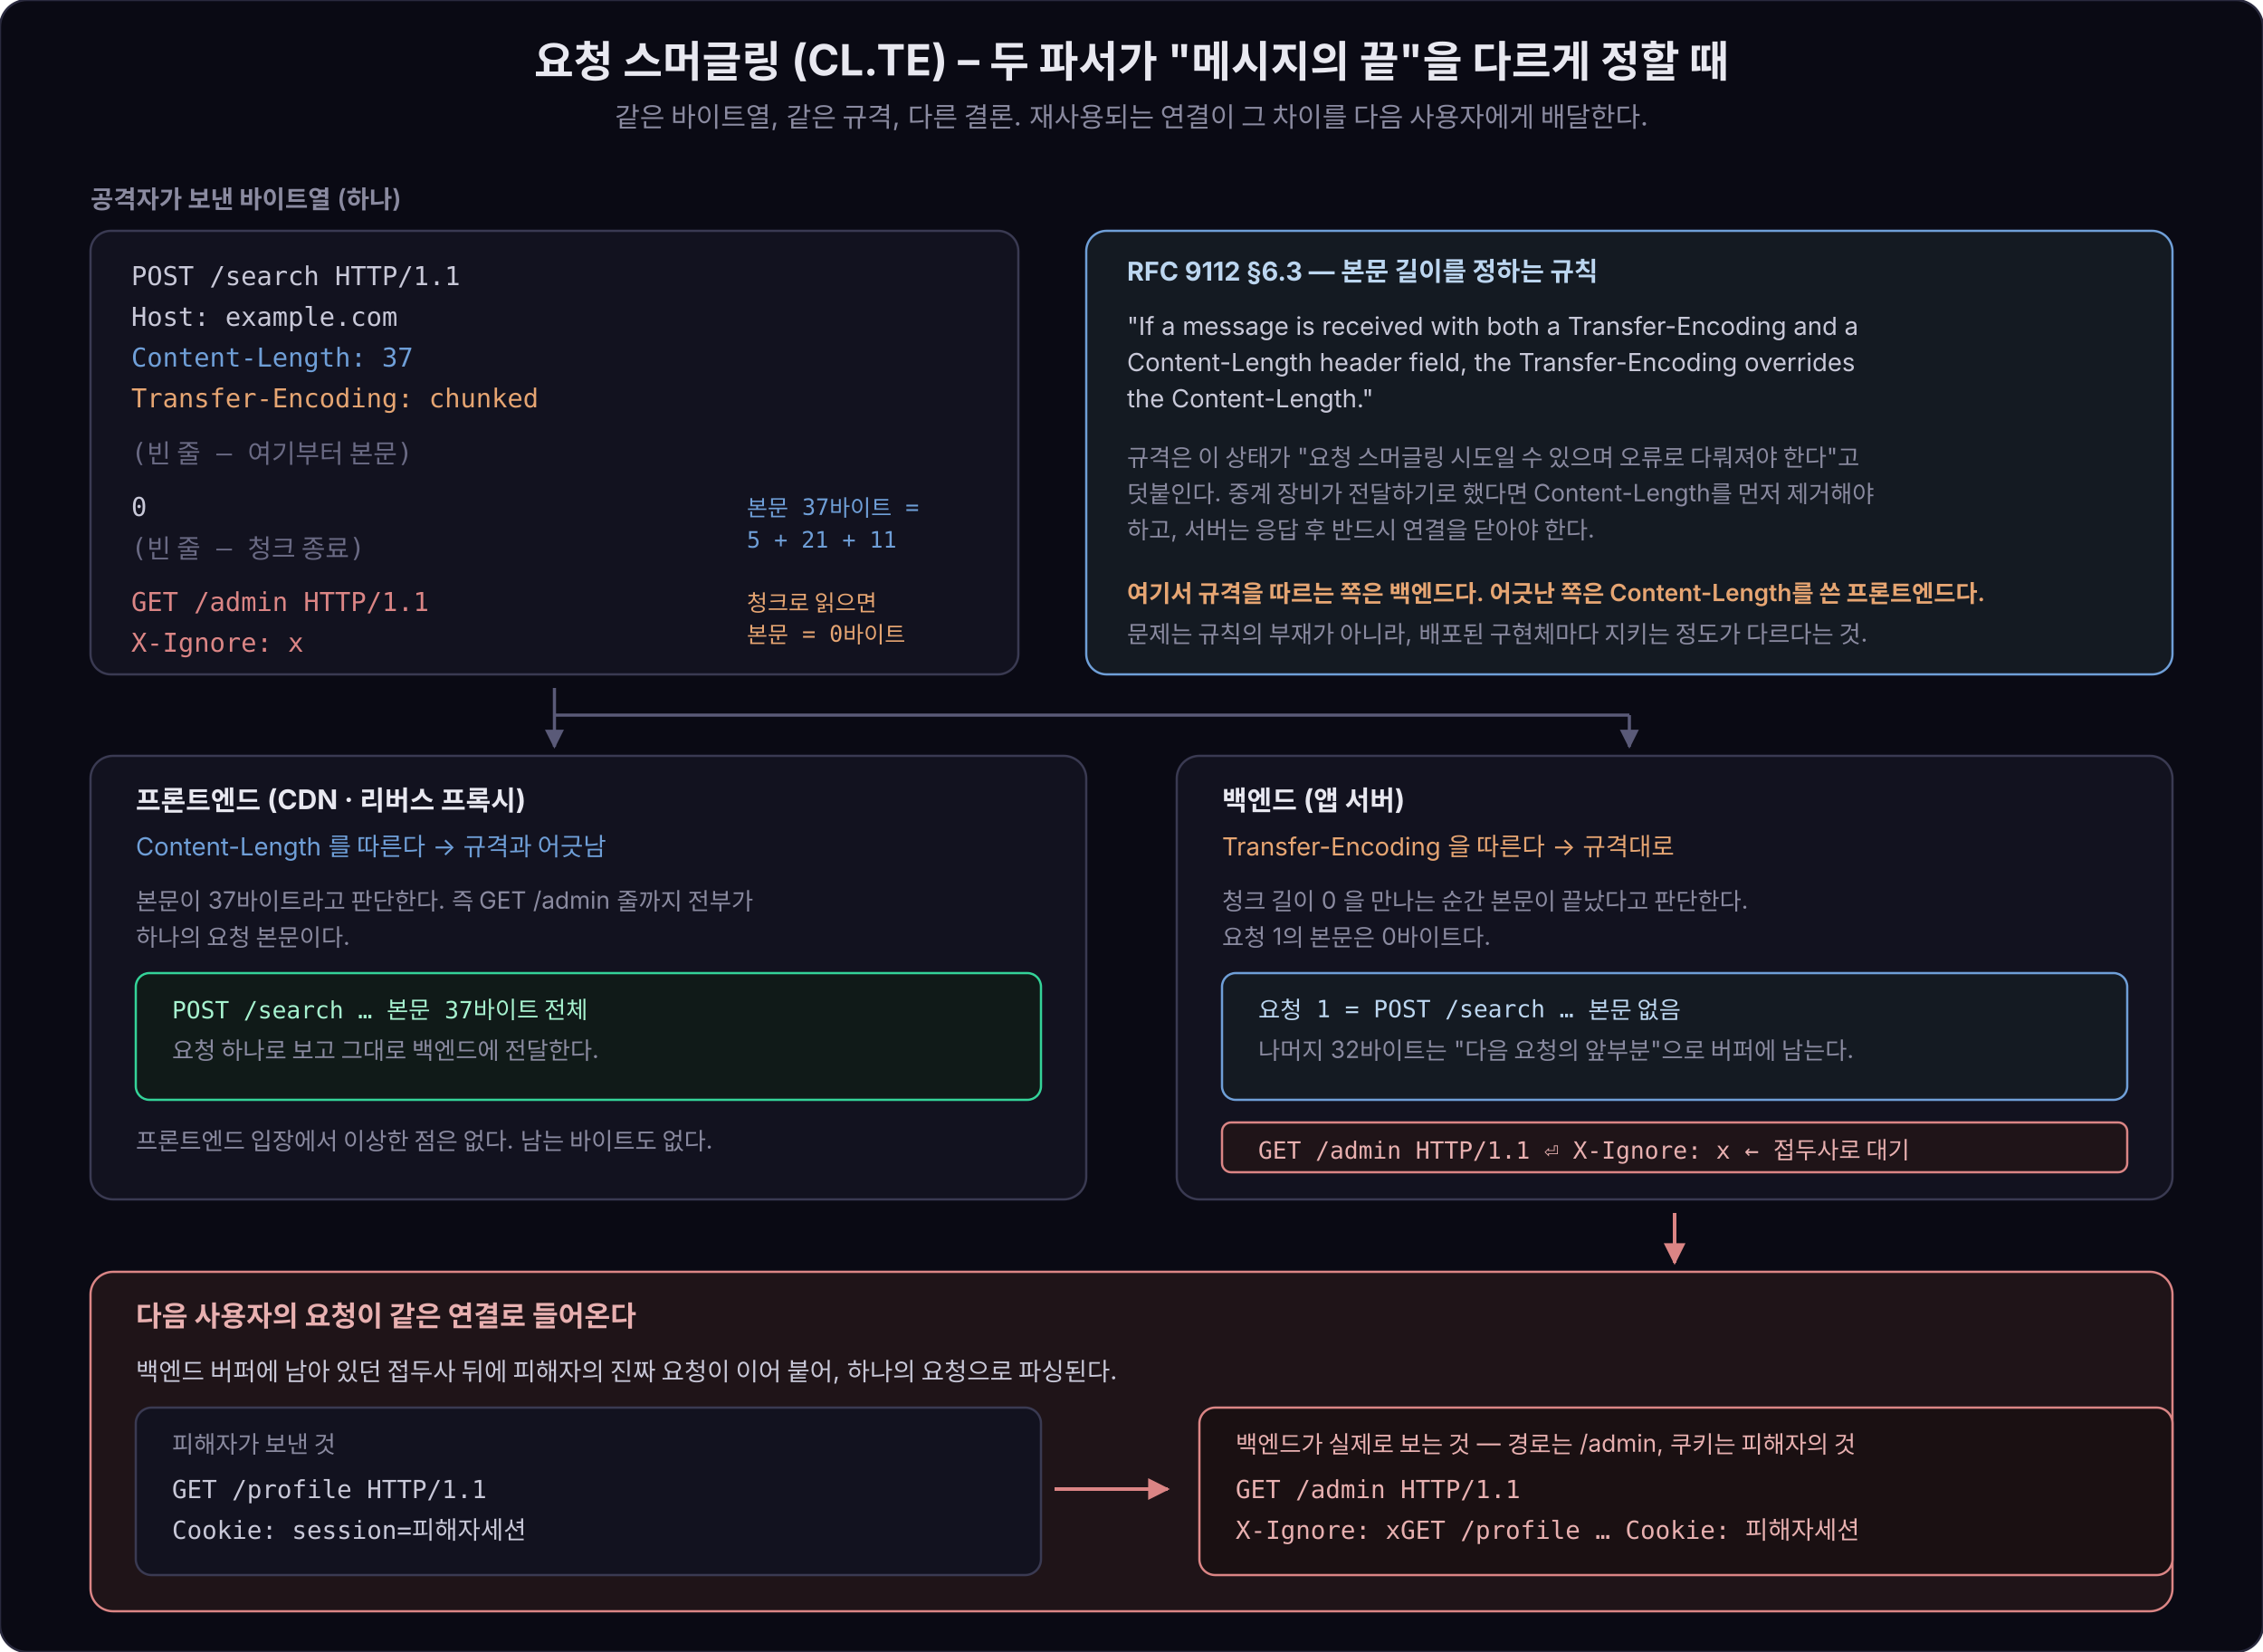
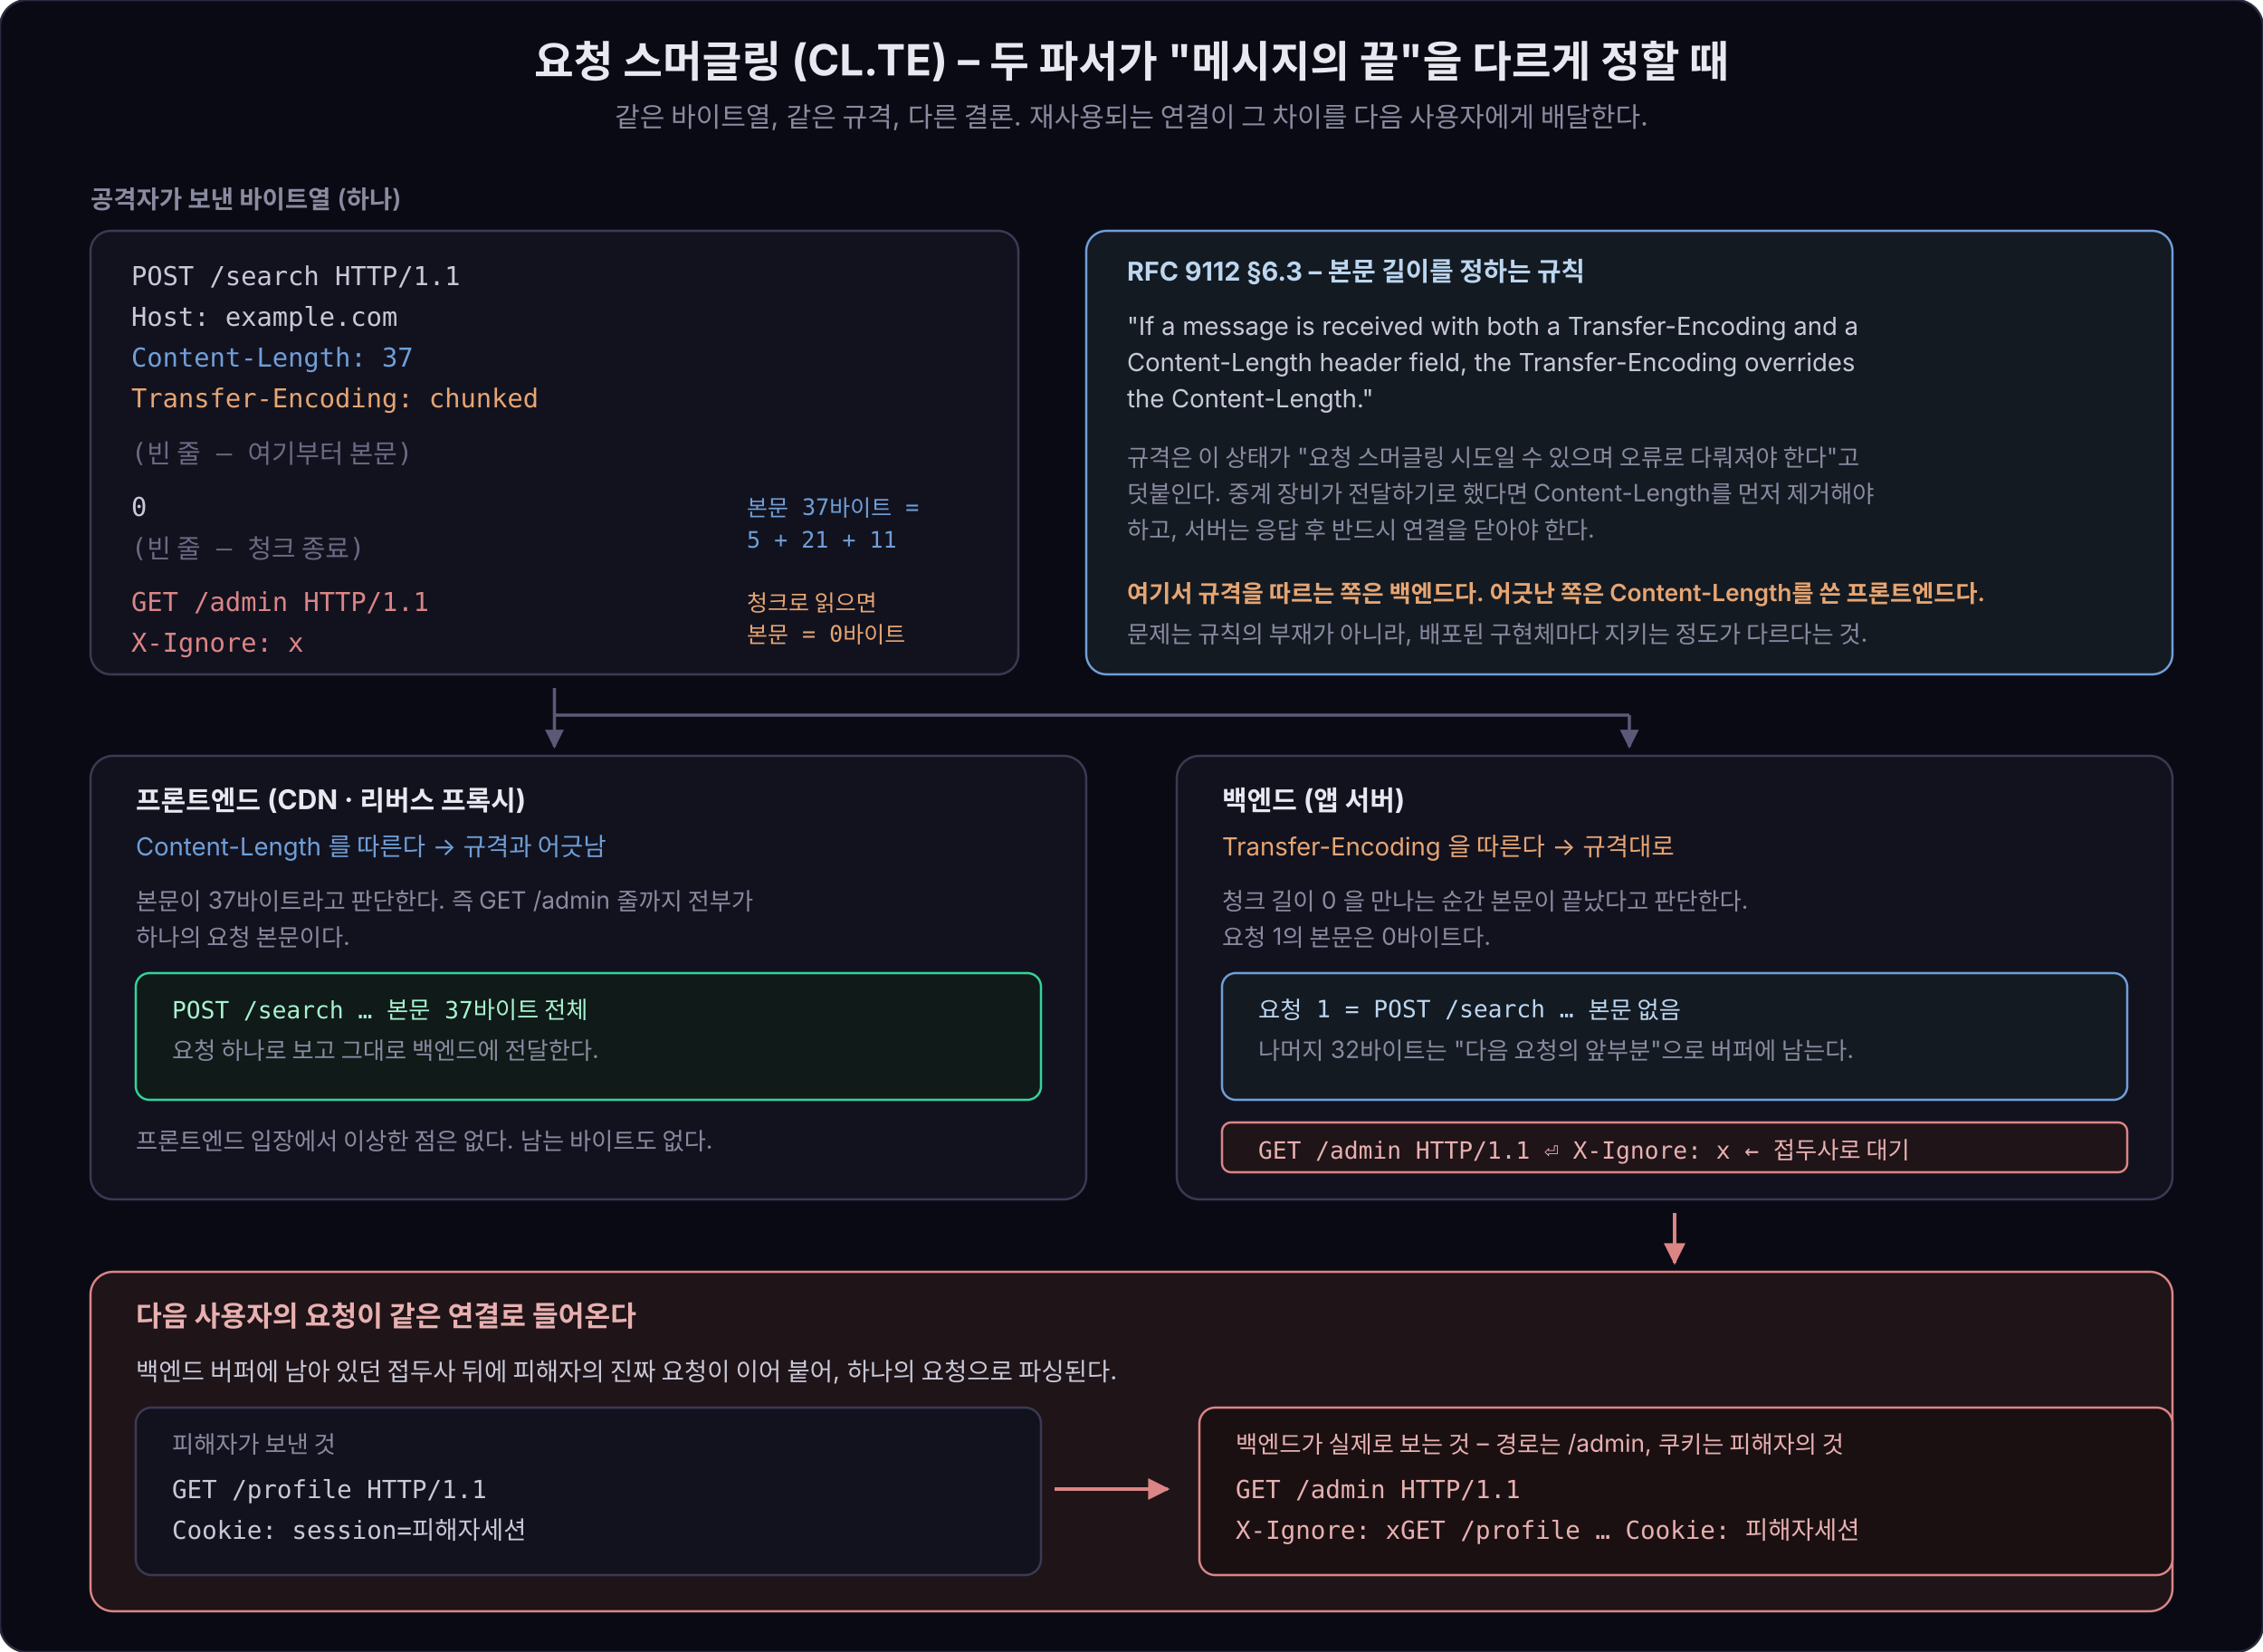
<svg xmlns="http://www.w3.org/2000/svg" viewBox="0 0 1000 730" font-family="Pretendard, -apple-system, 'Segoe UI', sans-serif">
  <defs>
    <marker id="f1" viewBox="0 0 10 10" refX="9" refY="5" markerWidth="6" markerHeight="6" orient="auto-start-reverse">
      <path d="M 0 0 L 10 5 L 0 10 z" fill="#5a5a78" />
    </marker>
    <marker id="f2" viewBox="0 0 10 10" refX="9" refY="5" markerWidth="6" markerHeight="6" orient="auto-start-reverse">
      <path d="M 0 0 L 10 5 L 0 10 z" fill="#db8585" />
    </marker>
  </defs>
  <style>
    .mono { font-family: 'SFMono-Regular', Menlo, Consolas, monospace; }
  </style>
  <rect x="0" y="0" width="1000" height="730" rx="12" fill="#0a0a14" stroke="#2a2a3e" />
  <text x="500" y="34" text-anchor="middle" fill="#e8e8f0" font-size="19" font-weight="700">요청 스머글링 (CL.TE) – 두 파서가 "메시지의 끝"을 다르게 정할 때</text>
  <text x="500" y="56" text-anchor="middle" fill="#8a8aa0" font-size="12">같은 바이트열, 같은 규격, 다른 결론. 재사용되는 연결이 그 차이를 다음 사용자에게 배달한다.</text>
  <text x="40" y="92" fill="#8a8aa0" font-size="11" font-weight="600">공격자가 보낸 바이트열 (하나)</text>
  <rect x="40" y="102" width="410" height="196" rx="9" fill="#12121f" stroke="#3a3a52" />
  <g class="mono" font-size="11.5" fill="#c8c8d8">
    <text x="58" y="126">POST /search HTTP/1.1</text>
    <text x="58" y="144">Host: example.com</text>
    <text x="58" y="162" fill="#6f9fd8">Content-Length: 37</text>
    <text x="58" y="180" fill="#e6a572">Transfer-Encoding: chunked</text>
-     <text x="58" y="204" fill="#6a6a84">(빈 줄 — 여기부터 본문)</text>
+     <text x="58" y="204" fill="#6a6a84">(빈 줄 – 여기부터 본문)</text>
    <text x="58" y="228">0</text>
-     <text x="58" y="246" fill="#6a6a84">(빈 줄 — 청크 종료)</text>
+     <text x="58" y="246" fill="#6a6a84">(빈 줄 – 청크 종료)</text>
    <text x="58" y="270" fill="#db8585">GET /admin HTTP/1.1</text>
    <text x="58" y="288" fill="#db8585">X-Ignore: x</text>
  </g>
  <text x="330" y="228" class="mono" font-size="10" fill="#6f9fd8">본문 37바이트 =</text>
  <text x="330" y="242" class="mono" font-size="10" fill="#6f9fd8">5 + 21 + 11</text>
  <text x="330" y="270" class="mono" font-size="10" fill="#e6a572">청크로 읽으면</text>
  <text x="330" y="284" class="mono" font-size="10" fill="#e6a572">본문 = 0바이트</text>
  <rect x="480" y="102" width="480" height="196" rx="9" fill="#141a22" stroke="#6f9fd8" />
-   <text x="498" y="124" fill="#bcd6f0" font-size="11.5" font-weight="700">RFC 9112 §6.3 — 본문 길이를 정하는 규칙</text>
+   <text x="498" y="124" fill="#bcd6f0" font-size="11.5" font-weight="700">RFC 9112 §6.3 – 본문 길이를 정하는 규칙</text>
  <text x="498" y="148" fill="#c8c8d8" font-size="11">"If a message is received with both a Transfer-Encoding and a</text>
  <text x="498" y="164" fill="#c8c8d8" font-size="11">Content-Length header field, the Transfer-Encoding overrides</text>
  <text x="498" y="180" fill="#c8c8d8" font-size="11">the Content-Length."</text>
  <text x="498" y="206" fill="#8a8aa0" font-size="10.5">규격은 이 상태가 "요청 스머글링 시도일 수 있으며 오류로 다뤄져야 한다"고</text>
  <text x="498" y="222" fill="#8a8aa0" font-size="10.5">덧붙인다. 중계 장비가 전달하기로 했다면 Content-Length를 먼저 제거해야</text>
  <text x="498" y="238" fill="#8a8aa0" font-size="10.5">하고, 서버는 응답 후 반드시 연결을 닫아야 한다.</text>
  <text x="498" y="266" fill="#e6a572" font-size="10.5" font-weight="600">여기서 규격을 따르는 쪽은 백엔드다. 어긋난 쪽은 Content-Length를 쓴 프론트엔드다.</text>
  <text x="498" y="284" fill="#8a8aa0" font-size="10.5">문제는 규칙의 부재가 아니라, 배포된 구현체마다 지키는 정도가 다르다는 것.</text>
  <line x1="245" y1="304" x2="245" y2="330" stroke="#5a5a78" stroke-width="1.4" marker-end="url(#f1)" />
  <line x1="245" y1="316" x2="720" y2="316" stroke="#5a5a78" stroke-width="1.4" />
  <line x1="720" y1="316" x2="720" y2="330" stroke="#5a5a78" stroke-width="1.4" marker-end="url(#f1)" />
  <rect x="40" y="334" width="440" height="196" rx="10" fill="#12121f" stroke="#3a3a52" />
  <text x="60" y="358" fill="#e8e8f0" font-size="12" font-weight="700">프론트엔드 (CDN · 리버스 프록시)</text>
  <text x="60" y="378" fill="#6f9fd8" font-size="11">Content-Length 를 따른다 → 규격과 어긋남</text>
  <text x="60" y="402" fill="#8a8aa0" font-size="10.5">본문이 37바이트라고 판단한다. 즉 GET /admin 줄까지 전부가</text>
  <text x="60" y="418" fill="#8a8aa0" font-size="10.5">하나의 요청 본문이다.</text>
  <rect x="60" y="430" width="400" height="56" rx="6" fill="#101a18" stroke="#34d399" />
  <text x="76" y="450" class="mono" font-size="10.5" fill="#a7f3d0">POST /search … 본문 37바이트 전체</text>
  <text x="76" y="468" font-size="10.5" fill="#8a8aa0">요청 하나로 보고 그대로 백엔드에 전달한다.</text>
  <text x="60" y="508" fill="#8a8aa0" font-size="10.5">프론트엔드 입장에서 이상한 점은 없다. 남는 바이트도 없다.</text>
  <rect x="520" y="334" width="440" height="196" rx="10" fill="#12121f" stroke="#3a3a52" />
  <text x="540" y="358" fill="#e8e8f0" font-size="12" font-weight="700">백엔드 (앱 서버)</text>
  <text x="540" y="378" fill="#e6a572" font-size="11">Transfer-Encoding 을 따른다 → 규격대로</text>
  <text x="540" y="402" fill="#8a8aa0" font-size="10.5">청크 길이 0 을 만나는 순간 본문이 끝났다고 판단한다.</text>
  <text x="540" y="418" fill="#8a8aa0" font-size="10.5">요청 1의 본문은 0바이트다.</text>
  <rect x="540" y="430" width="400" height="56" rx="6" fill="#141a22" stroke="#6f9fd8" />
  <text x="556" y="450" class="mono" font-size="10.5" fill="#bcd6f0">요청 1 = POST /search … 본문 없음</text>
  <text x="556" y="468" font-size="10.5" fill="#8a8aa0">나머지 32바이트는 "다음 요청의 앞부분"으로 버퍼에 남는다.</text>
  <rect x="540" y="496" width="400" height="22" rx="4" fill="#1f1418" stroke="#db8585" />
  <text x="556" y="512" class="mono" font-size="10.5" fill="#e8b0b0">GET /admin HTTP/1.1 ⏎ X-Ignore: x   ← 접두사로 대기</text>
  <line x1="740" y1="536" x2="740" y2="558" stroke="#db8585" stroke-width="1.6" marker-end="url(#f2)" />
  <rect x="40" y="562" width="920" height="150" rx="10" fill="#1f1418" stroke="#db8585" />
  <text x="60" y="586" fill="#e8b0b0" font-size="12.5" font-weight="700">다음 사용자의 요청이 같은 연결로 들어온다</text>
  <text x="60" y="610" fill="#c8c8d8" font-size="11">백엔드 버퍼에 남아 있던 접두사 뒤에 피해자의 진짜 요청이 이어 붙어, 하나의 요청으로 파싱된다.</text>
  <rect x="60" y="622" width="400" height="74" rx="7" fill="#12121f" stroke="#3a3a52" />
  <text x="76" y="642" font-size="10.5" fill="#8a8aa0">피해자가 보낸 것</text>
  <text x="76" y="662" class="mono" font-size="11" fill="#c8c8d8">GET /profile HTTP/1.1</text>
  <text x="76" y="680" class="mono" font-size="11" fill="#c8c8d8">Cookie: session=피해자세션</text>
  <line x1="466" y1="658" x2="516" y2="658" stroke="#db8585" stroke-width="1.6" marker-end="url(#f2)" />
  <rect x="530" y="622" width="430" height="74" rx="7" fill="#1a1012" stroke="#db8585" />
-   <text x="546" y="642" font-size="10.5" fill="#e8b0b0">백엔드가 실제로 보는 것 — 경로는 /admin, 쿠키는 피해자의 것</text>
+   <text x="546" y="642" font-size="10.5" fill="#e8b0b0">백엔드가 실제로 보는 것 – 경로는 /admin, 쿠키는 피해자의 것</text>
  <text x="546" y="662" class="mono" font-size="11" fill="#e8b0b0">GET /admin HTTP/1.1</text>
  <text x="546" y="680" class="mono" font-size="11" fill="#e8b0b0">X-Ignore: xGET /profile … Cookie: 피해자세션</text>
</svg>
